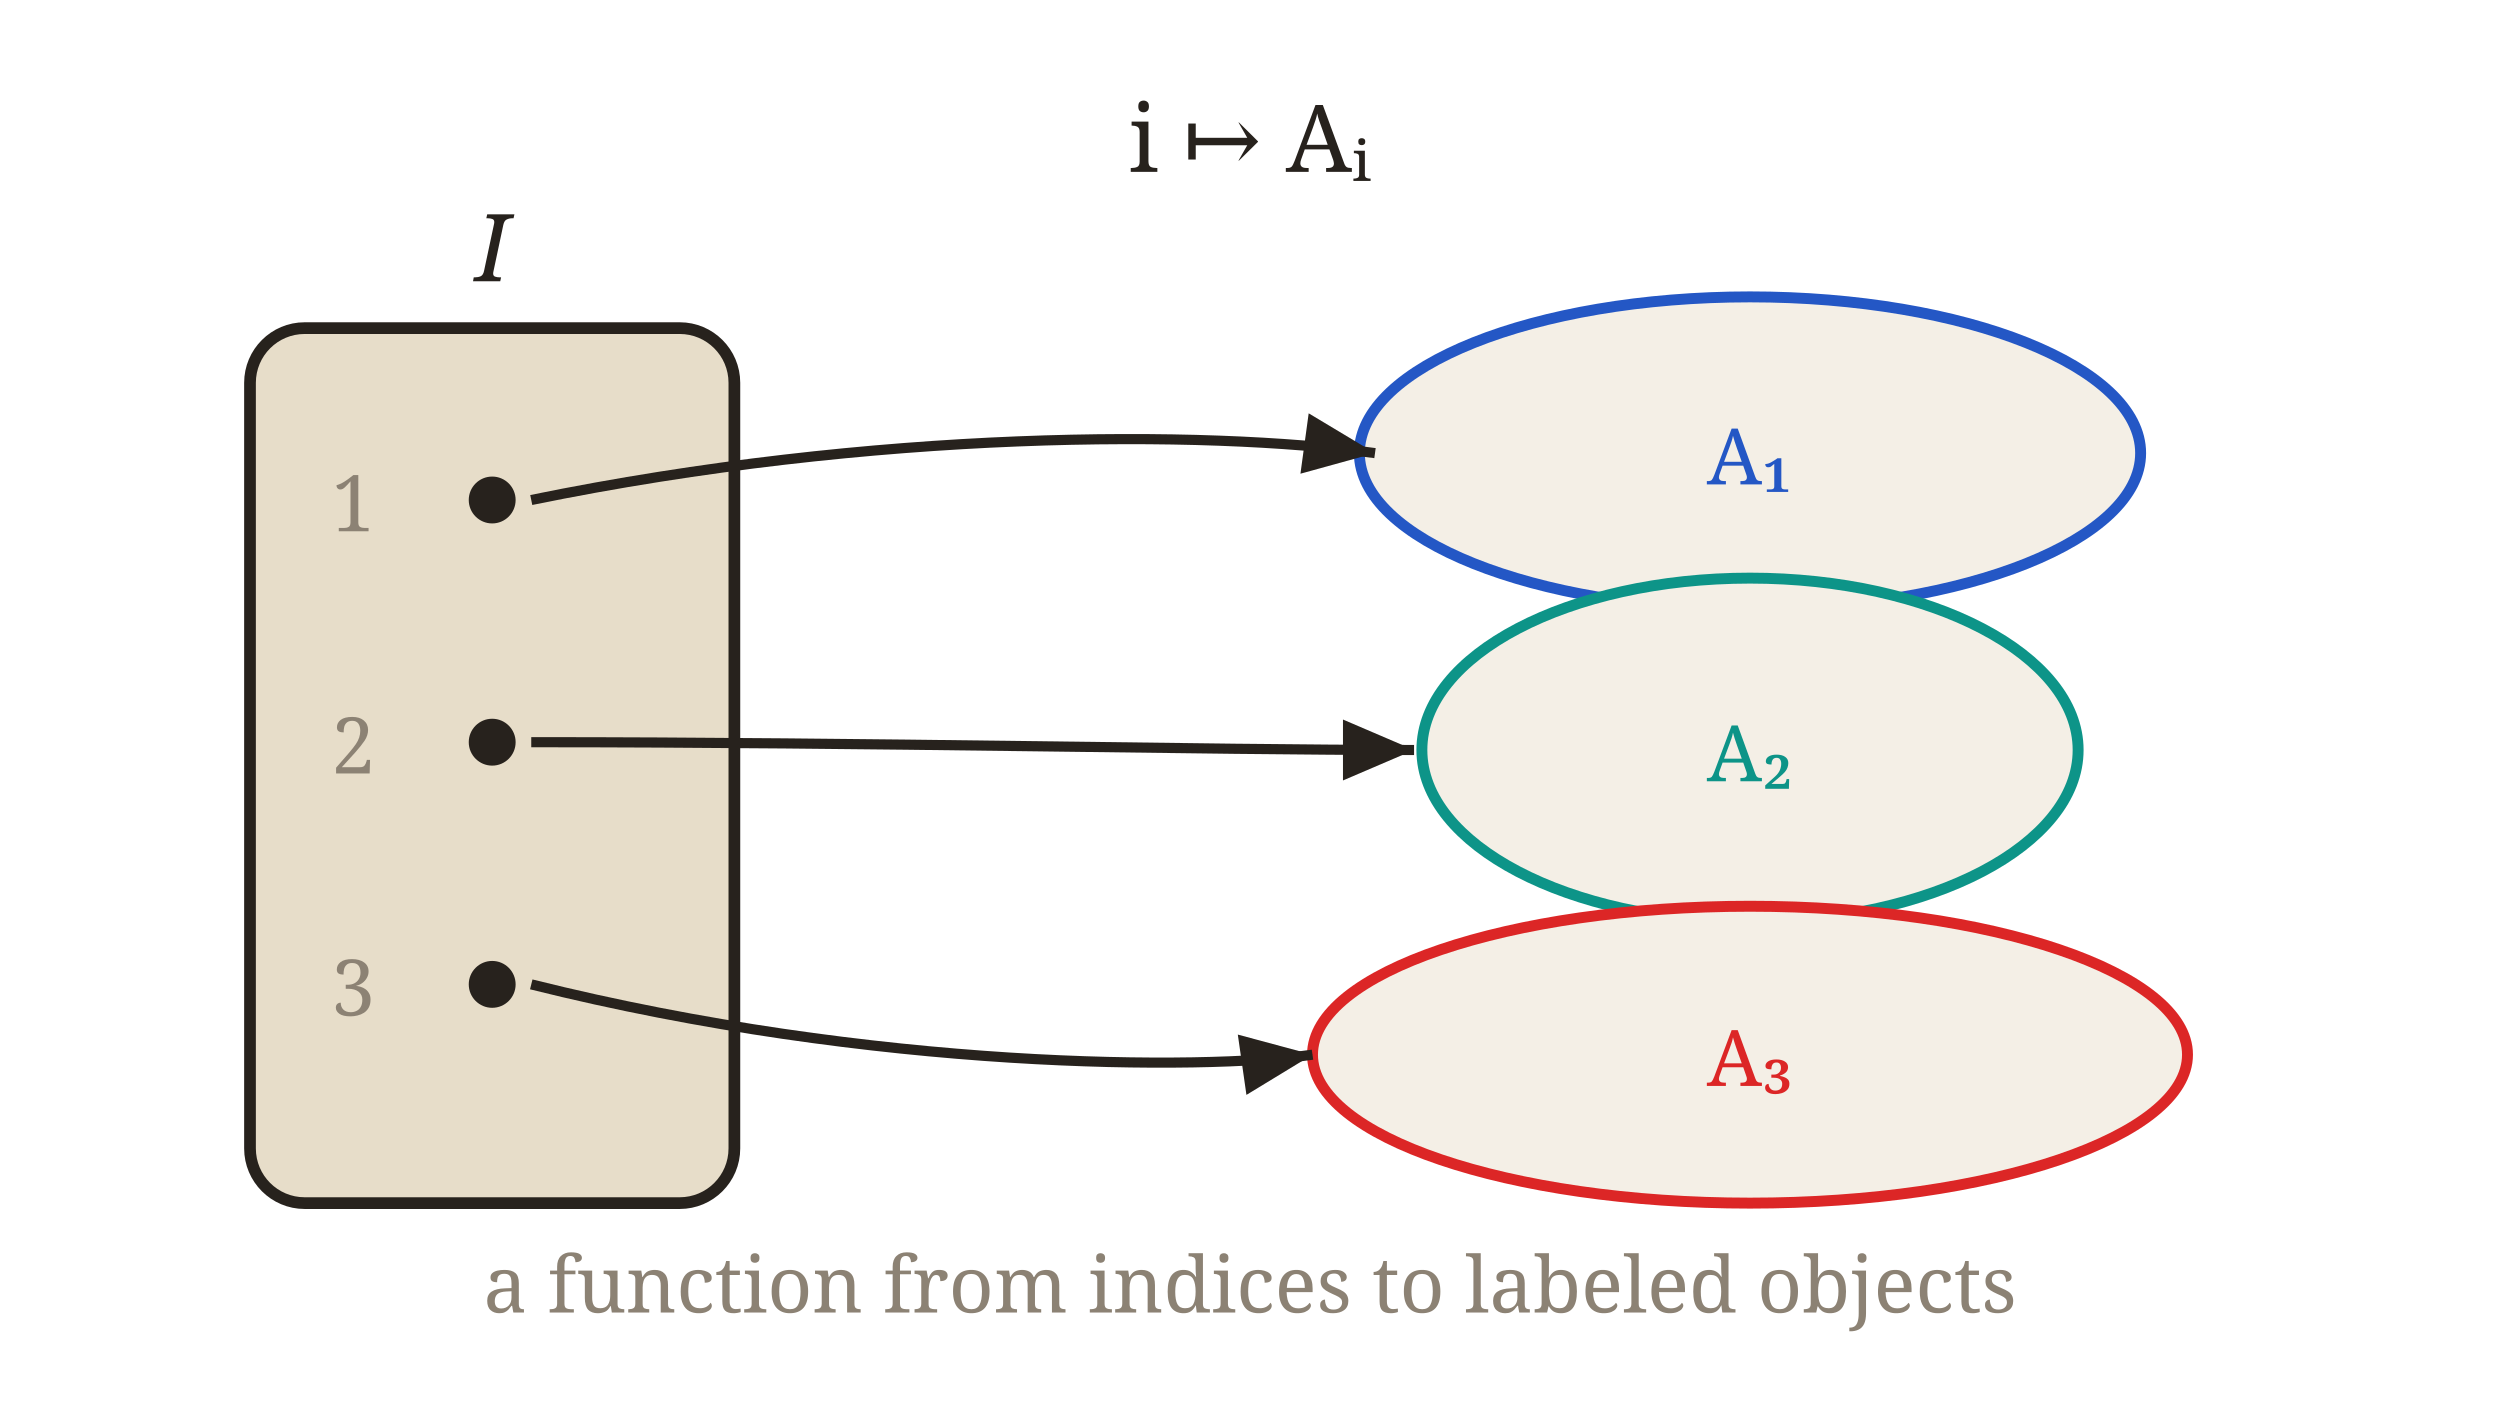
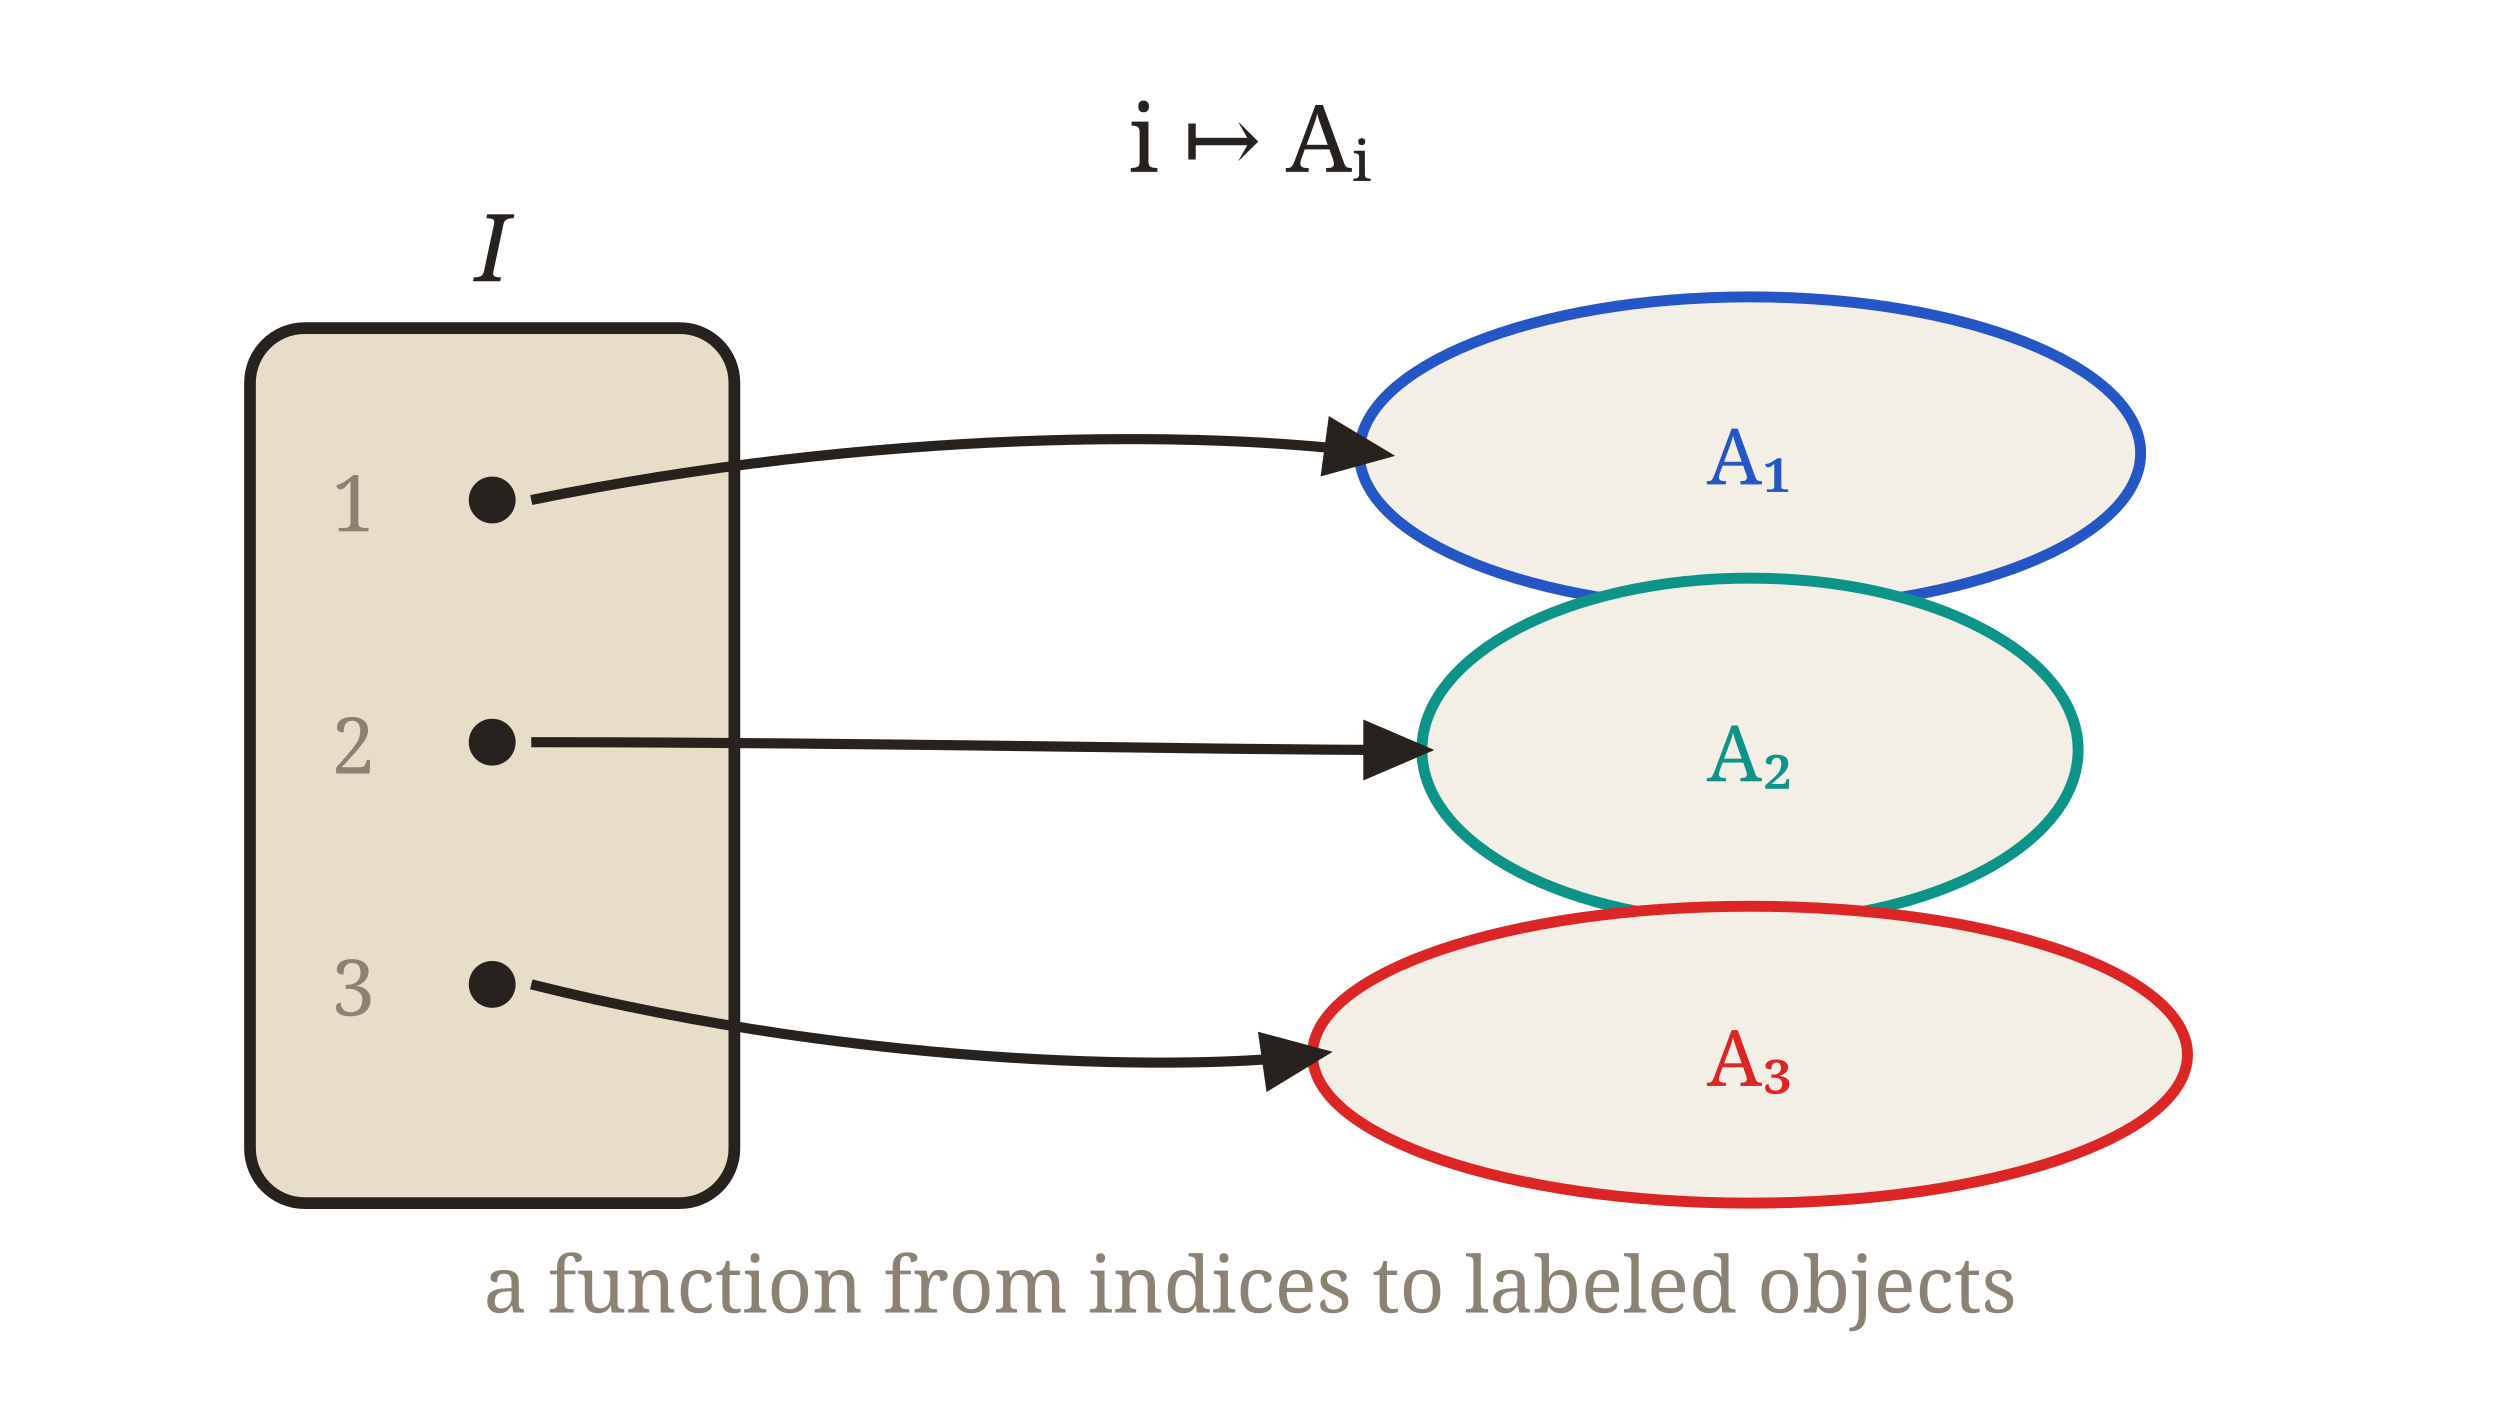
<svg xmlns="http://www.w3.org/2000/svg" viewBox="0 0 320 180" font-family="'Newsreader',Georgia,serif" role="img">
  <defs>
-     <marker id="arrow" markerWidth="9" markerHeight="9" refX="7" refY="3" orient="auto">
+     <marker id="arrow" markerWidth="8" markerHeight="8" refX="5" refY="3" orient="auto">
      <path d="M0,0 L7,3 L0,6 Z" fill="var(--dia-ink,#27221d)" />
    </marker>
  </defs>
  <text x="160" y="22" font-size="12" text-anchor="middle" fill="var(--dia-ink,#27221d)">i ↦ Aᵢ</text>
  <rect x="32" y="42" width="62" height="112" rx="7" fill="var(--dia-fill,#e7ddc9)" stroke="var(--dia-ink,#27221d)" stroke-width="1.5" />
  <text x="63" y="36" font-size="12" text-anchor="middle" fill="var(--dia-ink,#27221d)" font-style="italic">I</text>
  <circle cx="63" cy="64" r="3" fill="var(--dia-ink,#27221d)" />
  <circle cx="63" cy="95" r="3" fill="var(--dia-ink,#27221d)" />
  <circle cx="63" cy="126" r="3" fill="var(--dia-ink,#27221d)" />
  <text x="48" y="68" font-size="10" text-anchor="end" fill="var(--dia-mut,#8c8274)">1</text>
  <text x="48" y="99" font-size="10" text-anchor="end" fill="var(--dia-mut,#8c8274)">2</text>
  <text x="48" y="130" font-size="10" text-anchor="end" fill="var(--dia-mut,#8c8274)">3</text>
  <ellipse cx="224" cy="58" rx="50" ry="20" fill="var(--dia-fill2,#f4efe6)" stroke="var(--dia-acc,#2457c5)" stroke-width="1.4" />
  <ellipse cx="224" cy="96" rx="42" ry="22" fill="var(--dia-fill2,#f4efe6)" stroke="var(--dia-acc2,#0d9488)" stroke-width="1.4" />
  <ellipse cx="224" cy="135" rx="56" ry="19" fill="var(--dia-fill2,#f4efe6)" stroke="var(--dia-boundary,#dc2626)" stroke-width="1.4" />
  <text x="224" y="62" font-size="10" text-anchor="middle" fill="var(--dia-acc,#2457c5)">A₁</text>
  <text x="224" y="100" font-size="10" text-anchor="middle" fill="var(--dia-acc2,#0d9488)">A₂</text>
  <text x="224" y="139" font-size="10" text-anchor="middle" fill="var(--dia-boundary,#dc2626)">A₃</text>
  <path d="M68,64 C112,55 154,55 176,58" fill="none" stroke="var(--dia-ink,#27221d)" stroke-width="1.3" marker-end="url(#arrow)" />
  <path d="M68,95 C112,95 154,96 181,96" fill="none" stroke="var(--dia-ink,#27221d)" stroke-width="1.3" marker-end="url(#arrow)" />
  <path d="M68,126 C112,137 154,137 168,135" fill="none" stroke="var(--dia-ink,#27221d)" stroke-width="1.3" marker-end="url(#arrow)" />
  <text x="160" y="168" font-size="10" text-anchor="middle" fill="var(--dia-mut,#8c8274)">a function from indices to labeled objects</text>
</svg>
